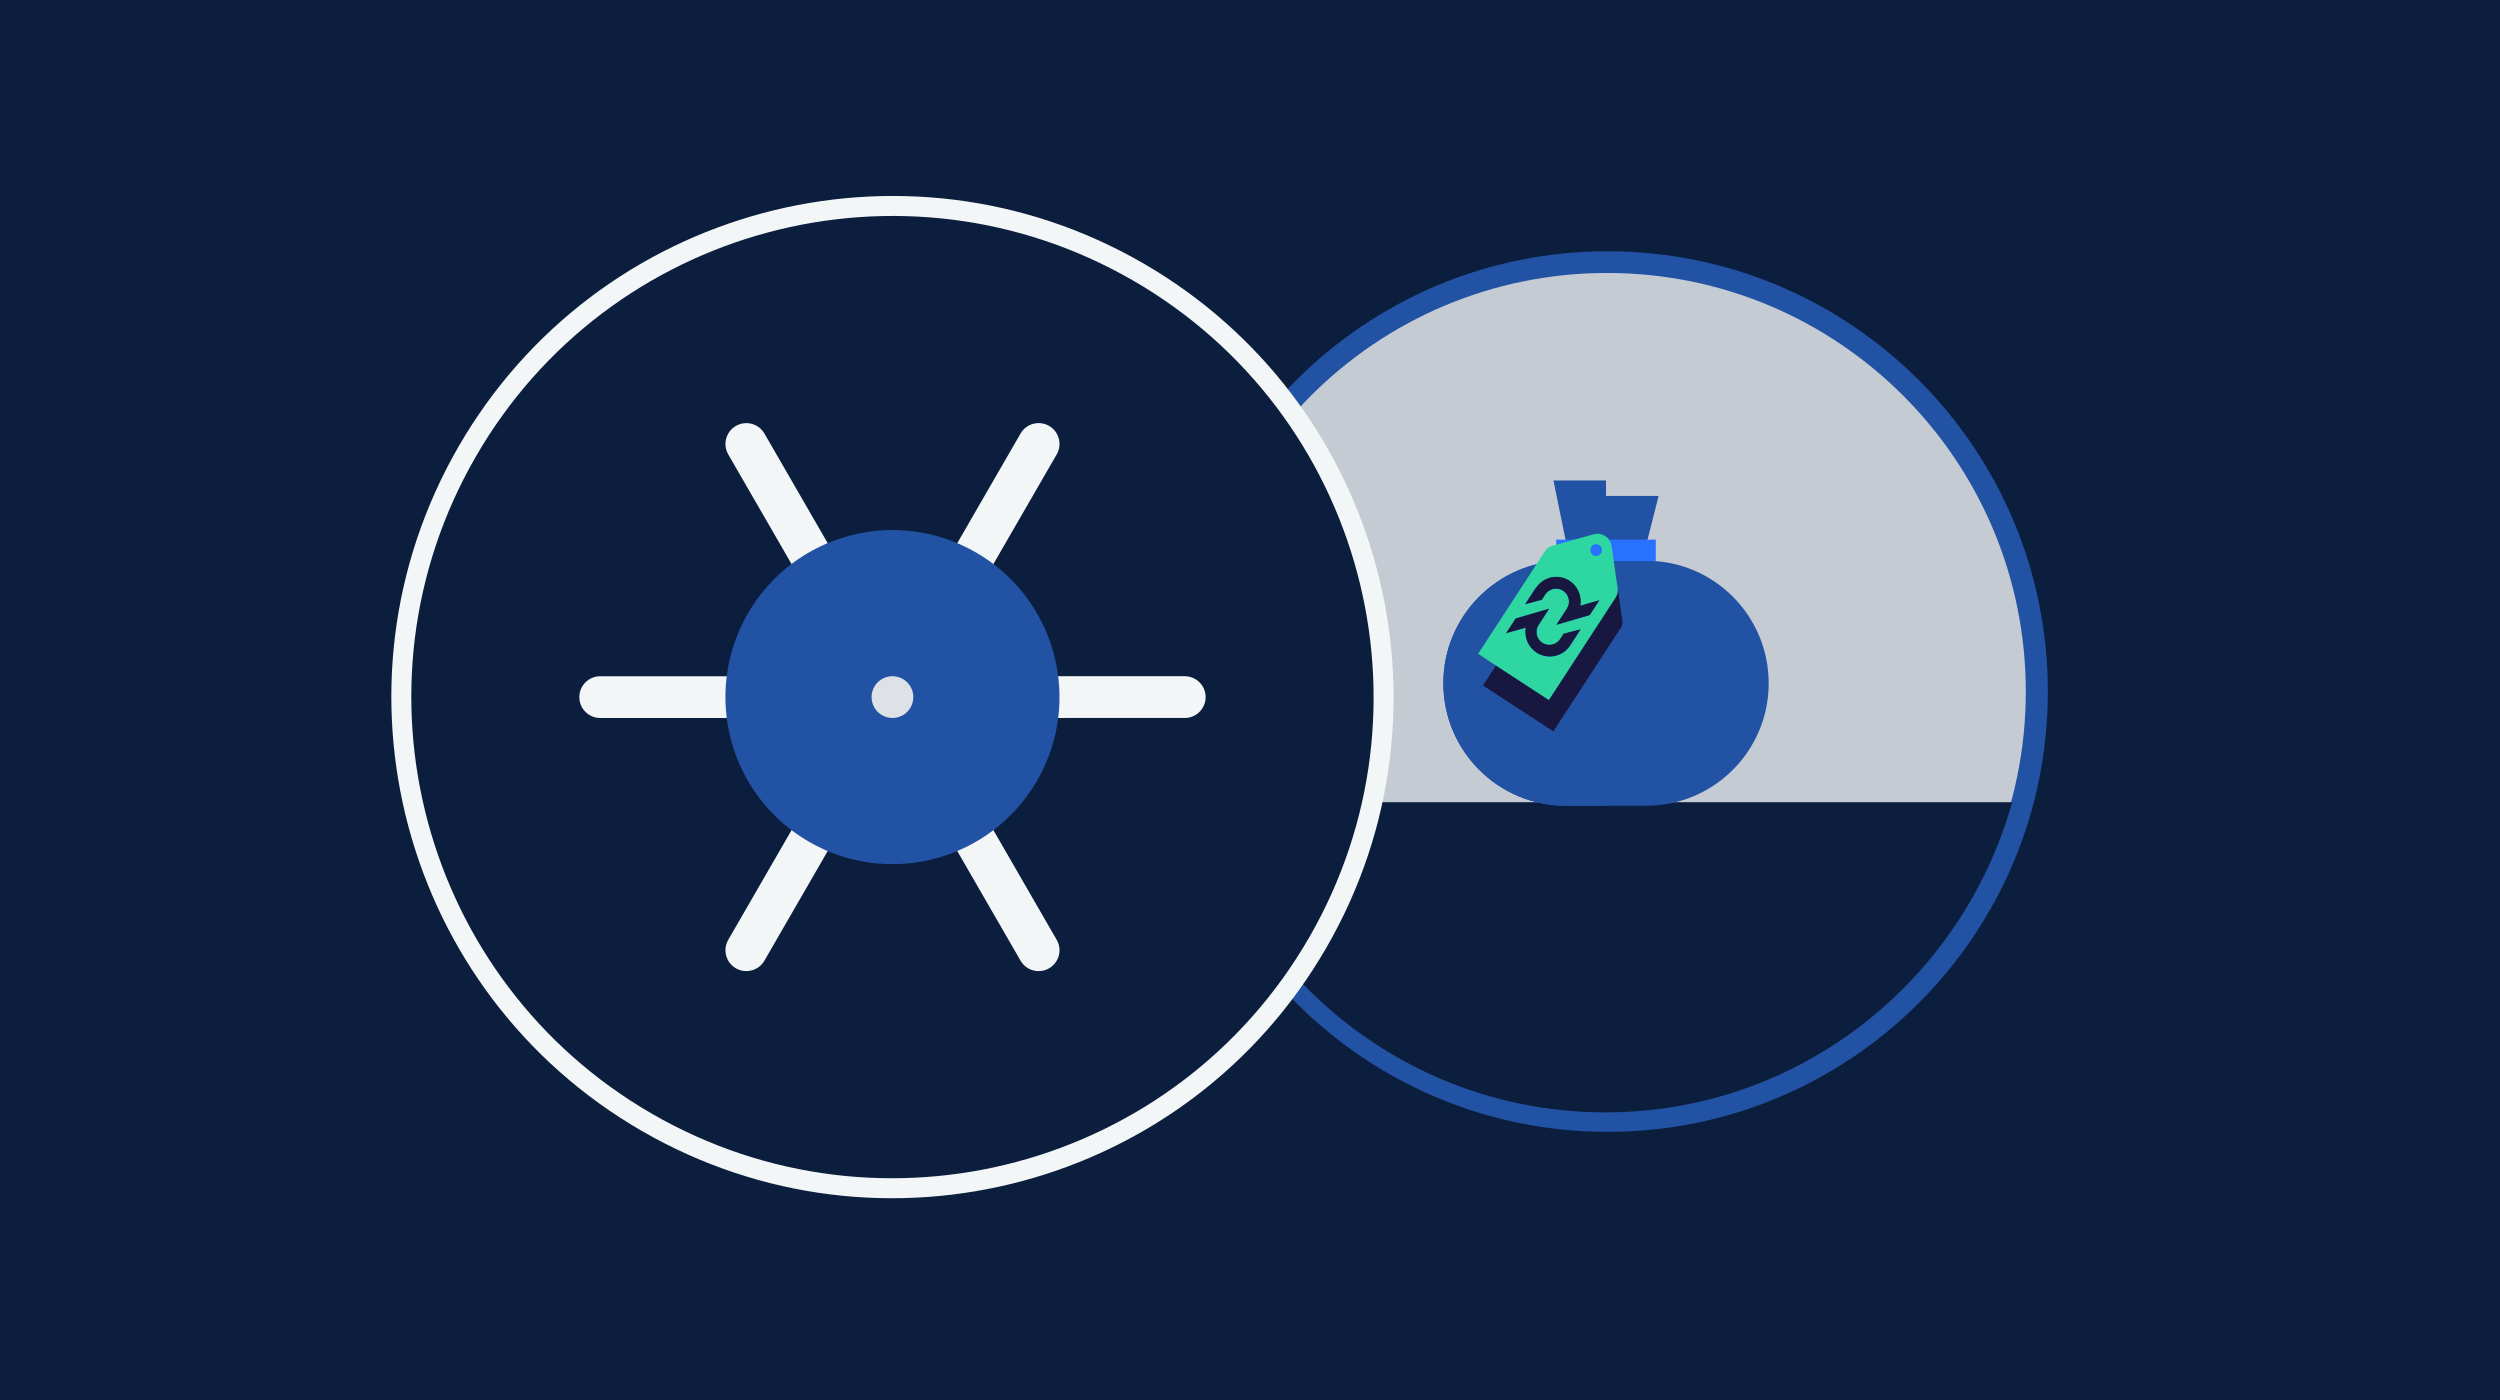
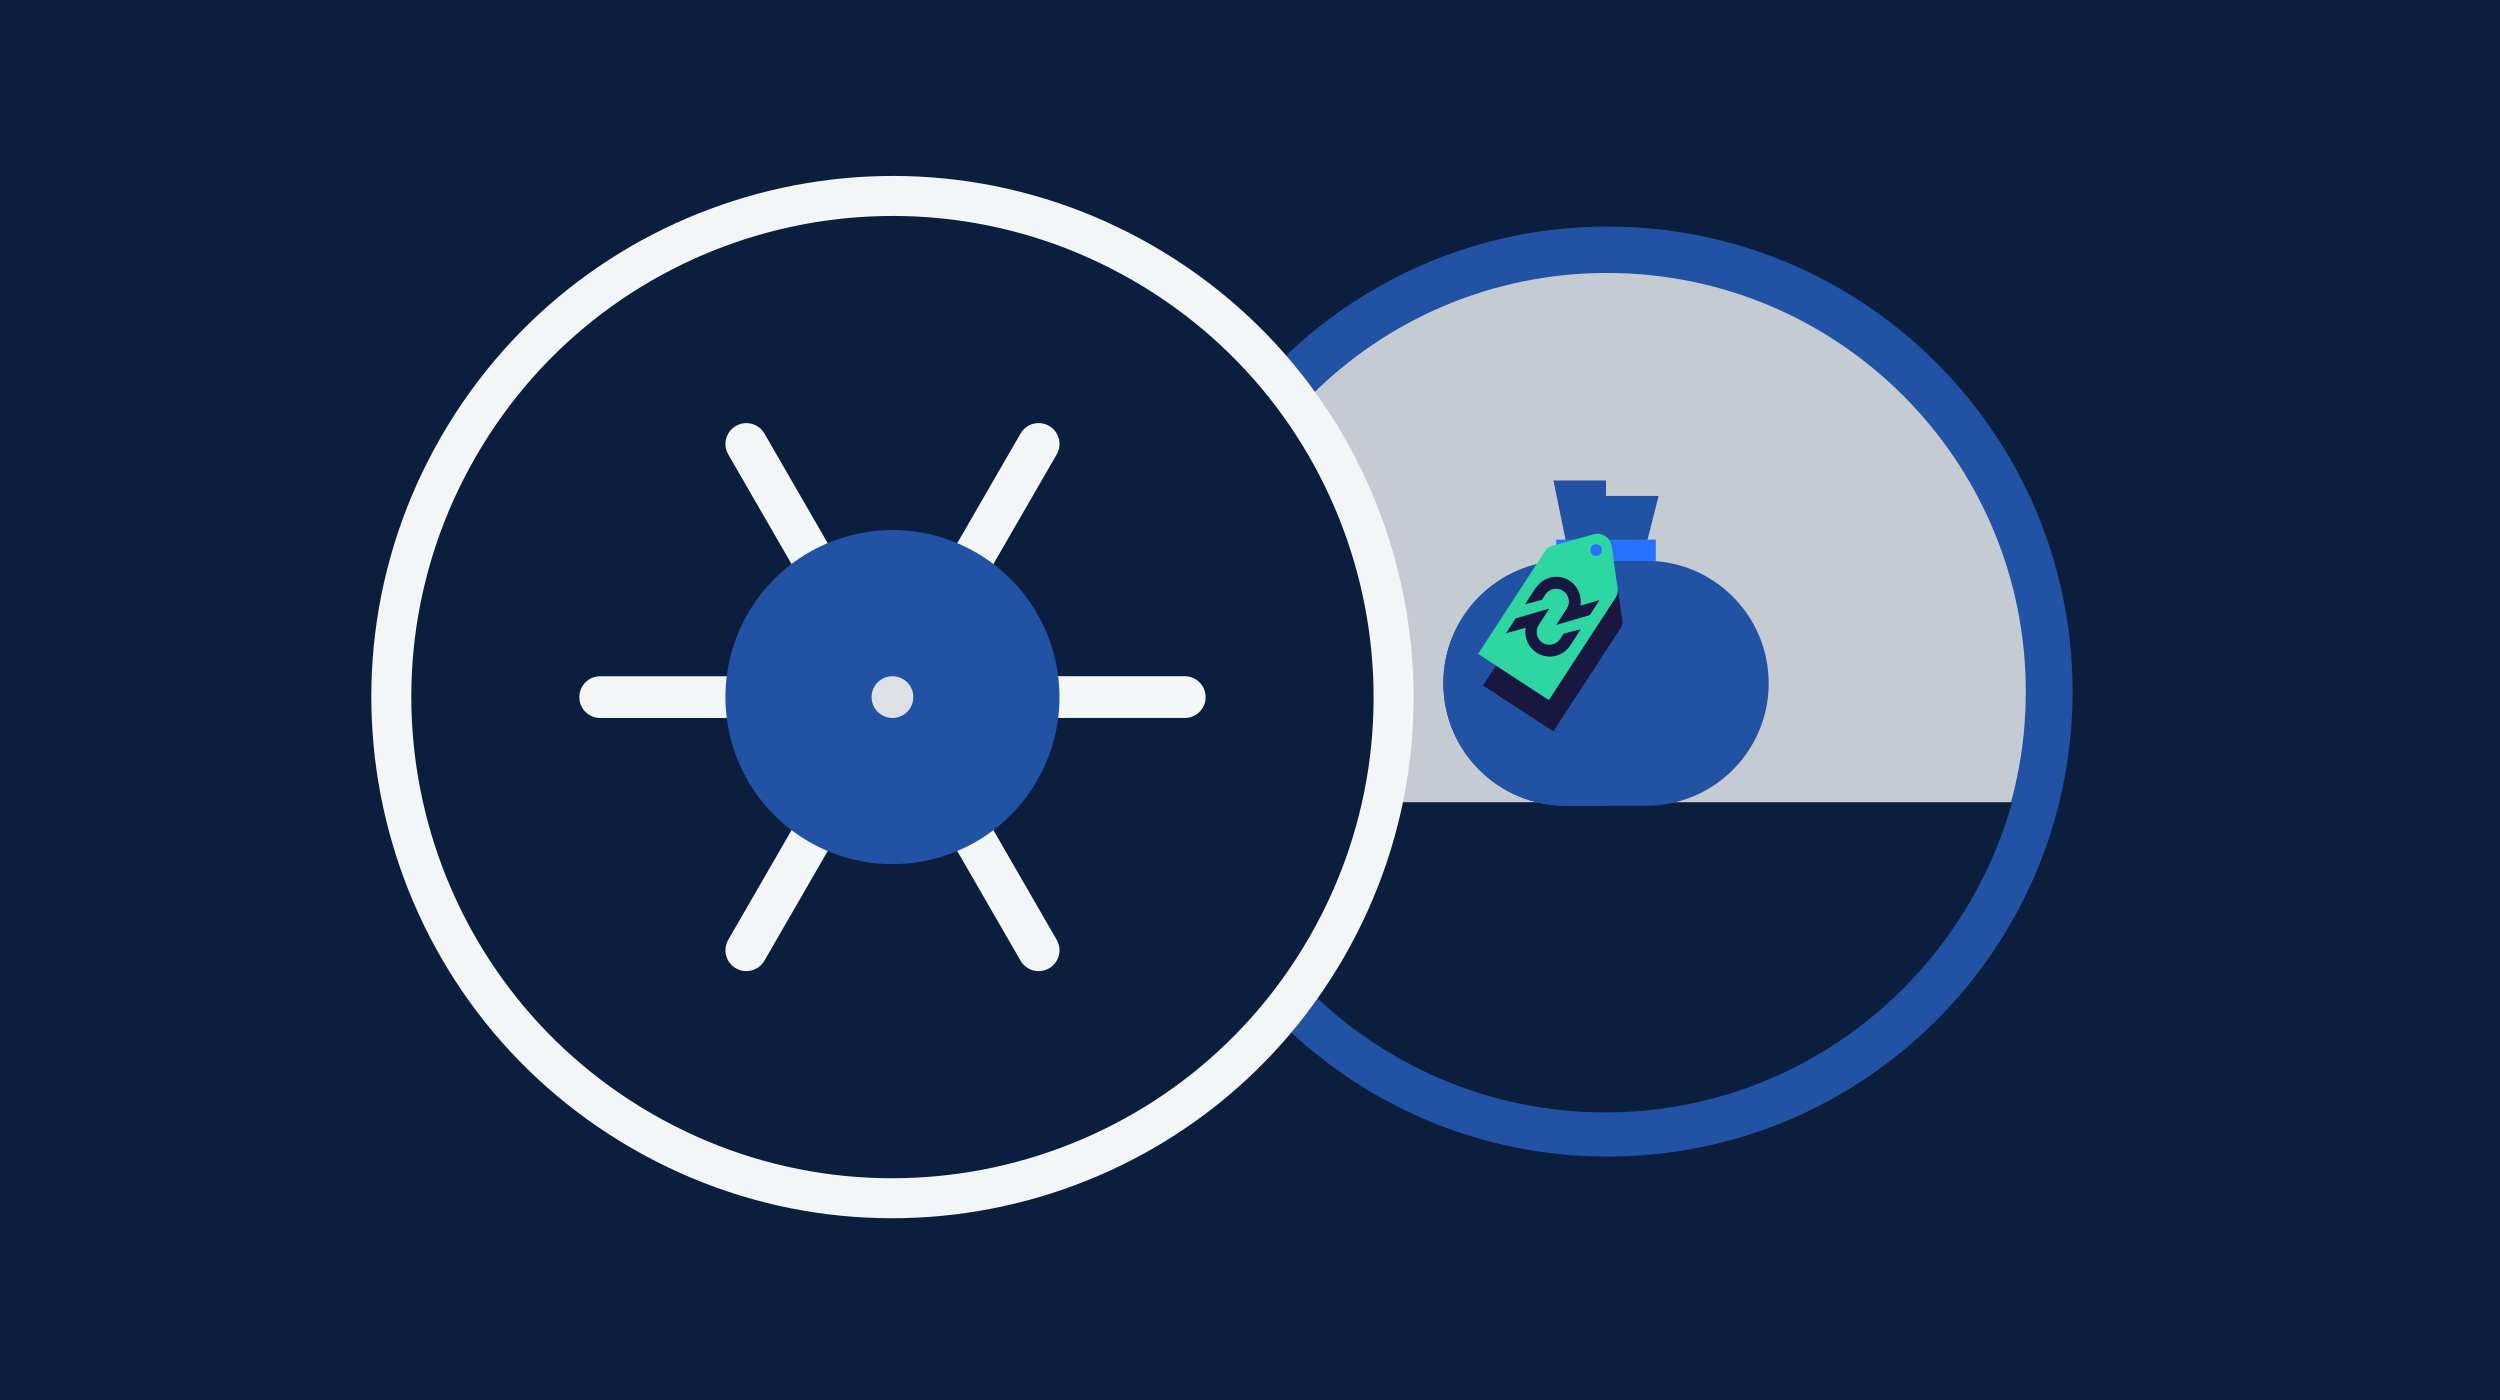
<svg xmlns="http://www.w3.org/2000/svg" xmlns:xlink="http://www.w3.org/1999/xlink" width="500" height="280" viewBox="0 0 132.292 74.083" version="1.1" id="svg2052">
  <defs id="defs2046">
    <linearGradient gradientTransform="translate(7603.2,-872.83)" y2="912.335" x2="-7500.722" y1="912.335" x1="-7558.051" gradientUnits="userSpaceOnUse" id="_Pad__1_">
      <stop id="stop15495" style="stop-color:#62D0C9" offset="0" />
      <stop id="stop15497" style="stop-color:#7DE2AC" offset="1" />
    </linearGradient>
    <linearGradient gradientTransform="translate(7603.2,-872.83)" y2="912.381" x2="-7545.691" y1="912.381" x1="-7603.021" gradientUnits="userSpaceOnUse" id="_Pad_3_1_">
      <stop id="stop15502" style="stop-color:#3268FB" offset="0" />
      <stop id="stop15504" style="stop-color:#4795FA" offset="1" />
    </linearGradient>
    <linearGradient gradientTransform="matrix(0.9578345,0,0,0.9578345,7487.518,-731.0816)" y2="912.335" x2="-7500.722" y1="912.335" x1="-7558.051" gradientUnits="userSpaceOnUse" id="_Pad__1_-2">
      <stop id="stop15495-8" style="stop-color:#62D0C9" offset="0" />
      <stop id="stop15497-3" style="stop-color:#7DE2AC" offset="1" />
    </linearGradient>
    <linearGradient gradientTransform="matrix(0.9578345,0,0,0.9578345,7487.518,-731.0816)" y2="912.381" x2="-7545.691" y1="912.381" x1="-7603.021" gradientUnits="userSpaceOnUse" id="_Pad_3_1_-9">
      <stop id="stop15502-8" style="stop-color:#3268FB" offset="0" />
      <stop id="stop15504-6" style="stop-color:#4795FA" offset="1" />
    </linearGradient>
    <clipPath id="SVGID_8_">
      <use height="100%" width="100%" y="0" x="0" id="use387" style="overflow:visible" xlink:href="#SVGID_7_" />
    </clipPath>
    <clipPath id="clipPath19741">
      <use height="100%" width="100%" y="0" x="0" id="use19739" style="overflow:visible" xlink:href="#SVGID_7_" />
    </clipPath>
    <clipPath id="clipPath19745">
      <use height="100%" width="100%" y="0" x="0" id="use19743" style="overflow:visible" xlink:href="#SVGID_7_" />
    </clipPath>
    <clipPath id="clipPath19749">
      <use height="100%" width="100%" y="0" x="0" id="use19747" style="overflow:visible" xlink:href="#SVGID_7_" />
    </clipPath>
    <clipPath id="SVGID_2_">
      <use height="100%" width="100%" y="0" x="0" xlink:href="#SVGID_1_" style="overflow:visible" id="use293" />
    </clipPath>
    <clipPath id="clipPath19755">
      <use height="100%" width="100%" y="0" x="0" xlink:href="#SVGID_1_" style="overflow:visible" id="use19753" />
    </clipPath>
    <clipPath id="clipPath19759">
      <use height="100%" width="100%" y="0" x="0" xlink:href="#SVGID_1_" style="overflow:visible" id="use19757" />
    </clipPath>
    <clipPath id="clipPath19763">
      <use height="100%" width="100%" y="0" x="0" xlink:href="#SVGID_1_" style="overflow:visible" id="use19761" />
    </clipPath>
    <clipPath id="SVGID_8_-7">
      <use height="100%" width="100%" y="0" x="0" id="use387-4" style="overflow:visible" xlink:href="#SVGID_7_" />
    </clipPath>
    <clipPath id="clipPath19933">
      <use height="100%" width="100%" y="0" x="0" id="use19931" style="overflow:visible" xlink:href="#SVGID_7_" />
    </clipPath>
    <clipPath id="SVGID_8_-3">
      <use height="100%" width="100%" y="0" x="0" id="use387-5" style="overflow:visible" xlink:href="#SVGID_7_" />
    </clipPath>
    <clipPath id="clipPath19971">
      <use height="100%" width="100%" y="0" x="0" id="use19969" style="overflow:visible" xlink:href="#SVGID_7_" />
    </clipPath>
    <clipPath id="clipPath19975">
      <use height="100%" width="100%" y="0" x="0" id="use19973" style="overflow:visible" xlink:href="#SVGID_7_" />
    </clipPath>
    <clipPath id="clipPath19979">
      <use height="100%" width="100%" y="0" x="0" id="use19977" style="overflow:visible" xlink:href="#SVGID_7_" />
    </clipPath>
    <clipPath id="SVGID_8_-1">
      <use height="100%" width="100%" y="0" x="0" id="use387-8" style="overflow:visible" xlink:href="#SVGID_7_" />
    </clipPath>
    <clipPath id="clipPath20028">
      <use height="100%" width="100%" y="0" x="0" id="use20026" style="overflow:visible" xlink:href="#SVGID_7_" />
    </clipPath>
    <clipPath id="clipPath20032">
      <use height="100%" width="100%" y="0" x="0" id="use20030" style="overflow:visible" xlink:href="#SVGID_7_" />
    </clipPath>
    <clipPath id="clipPath20036">
      <use height="100%" width="100%" y="0" x="0" id="use20034" style="overflow:visible" xlink:href="#SVGID_7_" />
    </clipPath>
    <defs id="defs291">
      <rect id="SVGID_1_" x="-1036.5" y="-561" width="1280" height="800" />
    </defs>
    <clipPath id="SVGID_2_-8">
      <use xlink:href="#SVGID_1_" style="overflow:visible;" id="use293-7" />
    </clipPath>
    <rect id="rect20587" x="-1036.5" y="-561" width="1280" height="800" />
    <rect height="800" width="1280" y="-561" x="-1036.5" id="SVGID_3_" />
    <rect height="800" width="1280" y="-561" x="-1036.5" id="SVGID_5_" />
    <rect height="800" width="1280" y="-561" x="-1036.5" id="SVGID_7_" />
    <rect height="800" width="1280" y="-561" x="-1036.5" id="SVGID_9_" />
    <rect height="800" width="1280" y="-561" x="-1036.5" id="SVGID_11_" />
    <rect height="800" width="1280" y="-561" x="-1036.5" id="SVGID_13_" />
    <rect height="800" width="1280" y="-561" x="-1036.5" id="SVGID_15_" />
    <rect height="800" width="1280" y="-561" x="-1036.5" id="SVGID_17_" />
    <rect height="800" width="1280" y="-561" x="-1036.5" id="SVGID_19_" />
    <rect height="800" width="1280" y="-561" x="-1036.5" id="SVGID_21_" />
    <rect height="800" width="1280" y="-561" x="-1036.5" id="SVGID_23_" />
    <rect height="800" width="1280" y="-561" x="-1036.5" id="SVGID_25_" />
    <rect height="800" width="1280" y="-561" x="-1036.5" id="SVGID_27_" />
    <rect height="800" width="1280" y="-561" x="-1036.5" id="SVGID_29_" />
    <rect height="800" width="1280" y="-561" x="-1036.5" id="SVGID_31_" />
    <rect height="800" width="1280" y="-561" x="-1036.5" id="SVGID_33_" />
    <rect height="800" width="1280" y="-561" x="-1036.5" id="SVGID_35_" />
    <rect height="800" width="1280" y="-561" x="-1036.5" id="SVGID_37_" />
    <rect height="800" width="1280" y="-561" x="-1036.5" id="SVGID_39_" />
    <rect height="800" width="1280" y="-561" x="-1036.5" id="SVGID_41_" />
    <rect height="800" width="1280" y="-561" x="-1036.5" id="SVGID_43_" />
    <rect height="800" width="1280" y="-561" x="-1036.5" id="SVGID_45_" />
    <rect height="800" width="1280" y="-561" x="-1036.5" id="SVGID_47_" />
    <rect height="800" width="1280" y="-561" x="-1036.5" id="SVGID_49_" />
    <rect height="800" width="1280" y="-561" x="-1036.5" id="SVGID_51_" />
    <rect height="800" width="1280" y="-561" x="-1036.5" id="SVGID_53_" />
    <rect height="800" width="1280" y="-561" x="-1036.5" id="SVGID_55_" />
    <rect height="800" width="1280" y="-561" x="-1036.5" id="SVGID_57_" />
    <rect height="800" width="1280" y="-561" x="-1036.5" id="SVGID_59_" />
    <rect height="800" width="1280" y="-561" x="-1036.5" id="SVGID_61_" />
    <rect height="800" width="1280" y="-561" x="-1036.5" id="SVGID_63_" />
    <defs id="defs385">
      <rect height="800" width="1280" y="-561" x="-1036.5" id="rect20665" />
    </defs>
    <clipPath id="SVGID_8_-9">
      <use height="100%" width="100%" y="0" x="0" id="use387-0" style="overflow:visible" xlink:href="#SVGID_7_" />
    </clipPath>
  </defs>
  <g id="layer1" transform="translate(0,-222.9167)" style="display:inline" />
  <g id="layer2" transform="translate(0,-211.6667)">
    <g id="g5618" transform="matrix(0.477244,0,0,0.477244,60.03823,20.72871)" />
    <g id="g5620" transform="matrix(0.477244,0,0,0.477244,60.03823,20.72871)" />
    <g id="g5622" transform="matrix(0.477244,0,0,0.477244,60.03823,20.72871)" />
    <g id="g5624" transform="matrix(0.477244,0,0,0.477244,60.03823,20.72871)" />
    <g id="g5626" transform="matrix(0.477244,0,0,0.477244,60.03823,20.72871)" />
    <g id="g5628" transform="matrix(0.477244,0,0,0.477244,60.03823,20.72871)" />
    <g id="g5630" transform="matrix(0.477244,0,0,0.477244,60.03823,20.72871)" />
    <g id="g5632" transform="matrix(0.477244,0,0,0.477244,60.03823,20.72871)" />
    <g id="g5634" transform="matrix(0.477244,0,0,0.477244,60.03823,20.72871)" />
    <g id="g5636" transform="matrix(0.477244,0,0,0.477244,60.03823,20.72871)" />
    <g id="g5638" transform="matrix(0.477244,0,0,0.477244,60.03823,20.72871)" />
    <g id="g5640" transform="matrix(0.477244,0,0,0.477244,60.03823,20.72871)" />
    <g id="g5642" transform="matrix(0.477244,0,0,0.477244,60.03823,20.72871)" />
    <g id="g5644" transform="matrix(0.477244,0,0,0.477244,60.03823,20.72871)" />
    <g id="g5646" transform="matrix(0.477244,0,0,0.477244,60.03823,20.72871)" />
    <g id="g1164" transform="matrix(0.2645833,0,0,0.2645833,357.6328,-135.5049)" />
    <g id="g1166" transform="matrix(0.2645833,0,0,0.2645833,357.6328,-135.5049)" />
    <g id="g1168" transform="matrix(0.2645833,0,0,0.2645833,357.6328,-135.5049)" />
    <g id="g1170" transform="matrix(0.2645833,0,0,0.2645833,357.6328,-135.5049)" />
    <g id="g1172" transform="matrix(0.2645833,0,0,0.2645833,357.6328,-135.5049)" />
    <g id="g1174" transform="matrix(0.2645833,0,0,0.2645833,357.6328,-135.5049)" />
    <g id="g1176" transform="matrix(0.2645833,0,0,0.2645833,357.6328,-135.5049)" />
    <g id="g1178" transform="matrix(0.2645833,0,0,0.2645833,357.6328,-135.5049)" />
    <g id="g1180" transform="matrix(0.2645833,0,0,0.2645833,357.6328,-135.5049)" />
    <g id="g1182" transform="matrix(0.2645833,0,0,0.2645833,357.6328,-135.5049)" />
    <g id="g1184" transform="matrix(0.2645833,0,0,0.2645833,357.6328,-135.5049)" />
    <g id="g1186" transform="matrix(0.2645833,0,0,0.2645833,357.6328,-135.5049)" />
    <g id="g1188" transform="matrix(0.2645833,0,0,0.2645833,357.6328,-135.5049)" />
    <g id="g1190" transform="matrix(0.2645833,0,0,0.2645833,357.6328,-135.5049)" />
    <g id="g1192" transform="matrix(0.2645833,0,0,0.2645833,357.6328,-135.5049)" />
    <g id="g4226" transform="matrix(0.1966657,0,0,0.1966657,385.6014,-161.964)" />
    <g id="g4228" transform="matrix(0.1966657,0,0,0.1966657,385.6014,-161.964)" />
    <g id="g4230" transform="matrix(0.1966657,0,0,0.1966657,385.6014,-161.964)" />
    <g id="g4232" transform="matrix(0.1966657,0,0,0.1966657,385.6014,-161.964)" />
    <g id="g4234" transform="matrix(0.1966657,0,0,0.1966657,385.6014,-161.964)" />
    <g id="g4236" transform="matrix(0.1966657,0,0,0.1966657,385.6014,-161.964)" />
    <g id="g4238" transform="matrix(0.1966657,0,0,0.1966657,385.6014,-161.964)" />
    <g id="g4240" transform="matrix(0.1966657,0,0,0.1966657,385.6014,-161.964)" />
    <g id="g4242" transform="matrix(0.1966657,0,0,0.1966657,385.6014,-161.964)" />
    <g id="g4244" transform="matrix(0.1966657,0,0,0.1966657,385.6014,-161.964)" />
    <g id="g4246" transform="matrix(0.1966657,0,0,0.1966657,385.6014,-161.964)" />
    <g id="g4248" transform="matrix(0.1966657,0,0,0.1966657,385.6014,-161.964)" />
    <g id="g4250" transform="matrix(0.1966657,0,0,0.1966657,385.6014,-161.964)" />
    <g id="g4252" transform="matrix(0.1966657,0,0,0.1966657,385.6014,-161.964)" />
    <g id="g4254" transform="matrix(0.1966657,0,0,0.1966657,385.6014,-161.964)" />
    <g transform="matrix(0.2645833,0,0,0.2645833,-350.7615,-223.0378)" id="g38900" />
    <g transform="matrix(0.2645833,0,0,0.2645833,-350.7615,-223.0378)" id="g38902" />
    <g transform="matrix(0.2645833,0,0,0.2645833,-350.7615,-223.0378)" id="g38904" />
    <g transform="matrix(0.2645833,0,0,0.2645833,-350.7615,-223.0378)" id="g38906" />
    <g transform="matrix(0.2645833,0,0,0.2645833,-350.7615,-223.0378)" id="g38908" />
    <g transform="matrix(0.2645833,0,0,0.2645833,-350.7615,-223.0378)" id="g38910" />
    <g transform="matrix(0.2645833,0,0,0.2645833,-350.7615,-223.0378)" id="g38912" />
    <g transform="matrix(0.2645833,0,0,0.2645833,-350.7615,-223.0378)" id="g38914" />
    <g transform="matrix(0.2645833,0,0,0.2645833,-350.7615,-223.0378)" id="g38916" />
    <g transform="matrix(0.2645833,0,0,0.2645833,-350.7615,-223.0378)" id="g38918" />
    <g transform="matrix(0.2645833,0,0,0.2645833,-350.7615,-223.0378)" id="g38920" />
    <g transform="matrix(0.2645833,0,0,0.2645833,-350.7615,-223.0378)" id="g38922" />
    <g transform="matrix(0.2645833,0,0,0.2645833,-350.7615,-223.0378)" id="g38924" />
    <g transform="matrix(0.2645833,0,0,0.2645833,-350.7615,-223.0378)" id="g38926" />
    <g transform="matrix(0.2645833,0,0,0.2645833,-350.7615,-223.0378)" id="g38928" />
    <g transform="matrix(0.3620303,0,0,0.3620303,266.3673,-211.2541)" id="g39211" />
    <g transform="matrix(0.3620303,0,0,0.3620303,266.3673,-211.2541)" id="g39213" />
    <g transform="matrix(0.3620303,0,0,0.3620303,266.3673,-211.2541)" id="g39215" />
    <g transform="matrix(0.3620303,0,0,0.3620303,266.3673,-211.2541)" id="g39217" />
    <g transform="matrix(0.3620303,0,0,0.3620303,266.3673,-211.2541)" id="g39219" />
    <g transform="matrix(0.3620303,0,0,0.3620303,266.3673,-211.2541)" id="g39221" />
    <g transform="matrix(0.3620303,0,0,0.3620303,266.3673,-211.2541)" id="g39223" />
    <g transform="matrix(0.3620303,0,0,0.3620303,266.3673,-211.2541)" id="g39225" />
    <g transform="matrix(0.3620303,0,0,0.3620303,266.3673,-211.2541)" id="g39227" />
    <g transform="matrix(0.3620303,0,0,0.3620303,266.3673,-211.2541)" id="g39229" />
    <g transform="matrix(0.3620303,0,0,0.3620303,266.3673,-211.2541)" id="g39231" />
    <g transform="matrix(0.3620303,0,0,0.3620303,266.3673,-211.2541)" id="g39233" />
    <g transform="matrix(0.3620303,0,0,0.3620303,266.3673,-211.2541)" id="g39235" />
    <g transform="matrix(0.3620303,0,0,0.3620303,266.3673,-211.2541)" id="g39237" />
    <g transform="matrix(0.3620303,0,0,0.3620303,266.3673,-211.2541)" id="g39239" />
    <g id="g38900-5" transform="matrix(0.2645833,0,0,0.2645833,-350.7615,-223.0378)" />
    <g id="g38902-0" transform="matrix(0.2645833,0,0,0.2645833,-350.7615,-223.0378)" />
    <g id="g38904-6" transform="matrix(0.2645833,0,0,0.2645833,-350.7615,-223.0378)" />
    <g id="g38906-4" transform="matrix(0.2645833,0,0,0.2645833,-350.7615,-223.0378)" />
    <g id="g38908-0" transform="matrix(0.2645833,0,0,0.2645833,-350.7615,-223.0378)" />
    <g id="g38910-3" transform="matrix(0.2645833,0,0,0.2645833,-350.7615,-223.0378)" />
    <g id="g38912-0" transform="matrix(0.2645833,0,0,0.2645833,-350.7615,-223.0378)" />
    <g id="g38914-3" transform="matrix(0.2645833,0,0,0.2645833,-350.7615,-223.0378)" />
    <g id="g38916-3" transform="matrix(0.2645833,0,0,0.2645833,-350.7615,-223.0378)" />
    <g id="g38918-5" transform="matrix(0.2645833,0,0,0.2645833,-350.7615,-223.0378)" />
    <g id="g38920-2" transform="matrix(0.2645833,0,0,0.2645833,-350.7615,-223.0378)" />
    <g id="g38922-4" transform="matrix(0.2645833,0,0,0.2645833,-350.7615,-223.0378)" />
    <g id="g38924-4" transform="matrix(0.2645833,0,0,0.2645833,-350.7615,-223.0378)" />
    <g id="g38926-4" transform="matrix(0.2645833,0,0,0.2645833,-350.7615,-223.0378)" />
    <g id="g38928-1" transform="matrix(0.2645833,0,0,0.2645833,-350.7615,-223.0378)" />
    <g id="g39211-9" transform="matrix(0.3620303,0,0,0.3620303,266.3673,-211.2541)" />
    <g id="g39213-9" transform="matrix(0.3620303,0,0,0.3620303,266.3673,-211.2541)" />
    <g id="g39215-1" transform="matrix(0.3620303,0,0,0.3620303,266.3673,-211.2541)" />
    <g id="g39217-5" transform="matrix(0.3620303,0,0,0.3620303,266.3673,-211.2541)" />
    <g id="g39219-1" transform="matrix(0.3620303,0,0,0.3620303,266.3673,-211.2541)" />
    <g id="g39221-5" transform="matrix(0.3620303,0,0,0.3620303,266.3673,-211.2541)" />
    <g id="g39223-3" transform="matrix(0.3620303,0,0,0.3620303,266.3673,-211.2541)" />
    <g id="g39225-8" transform="matrix(0.3620303,0,0,0.3620303,266.3673,-211.2541)" />
    <g id="g39227-6" transform="matrix(0.3620303,0,0,0.3620303,266.3673,-211.2541)" />
    <g id="g39229-9" transform="matrix(0.3620303,0,0,0.3620303,266.3673,-211.2541)" />
    <g id="g39231-5" transform="matrix(0.3620303,0,0,0.3620303,266.3673,-211.2541)" />
    <g id="g39233-0" transform="matrix(0.3620303,0,0,0.3620303,266.3673,-211.2541)" />
    <g id="g39235-7" transform="matrix(0.3620303,0,0,0.3620303,266.3673,-211.2541)" />
    <g id="g39237-2" transform="matrix(0.3620303,0,0,0.3620303,266.3673,-211.2541)" />
    <g id="g39239-0" transform="matrix(0.3620303,0,0,0.3620303,266.3673,-211.2541)" />
    <g id="g9304" transform="matrix(6.53348,0,0,6.53348,120.3776,-449.657)" />
    <g id="g9306" transform="matrix(6.53348,0,0,6.53348,120.3776,-449.657)" />
    <g id="g9308" transform="matrix(6.53348,0,0,6.53348,120.3776,-449.657)" />
    <g id="g9310" transform="matrix(6.53348,0,0,6.53348,120.3776,-449.657)" />
    <g id="g9312" transform="matrix(6.53348,0,0,6.53348,120.3776,-449.657)" />
    <g id="g9314" transform="matrix(6.53348,0,0,6.53348,120.3776,-449.657)" />
    <g id="g9316" transform="matrix(6.53348,0,0,6.53348,120.3776,-449.657)" />
    <g id="g9318" transform="matrix(6.53348,0,0,6.53348,120.3776,-449.657)" />
    <g id="g9320" transform="matrix(6.53348,0,0,6.53348,120.3776,-449.657)" />
    <g id="g9322" transform="matrix(6.53348,0,0,6.53348,120.3776,-449.657)" />
    <g id="g9324" transform="matrix(6.53348,0,0,6.53348,120.3776,-449.657)" />
    <g id="g9326" transform="matrix(6.53348,0,0,6.53348,120.3776,-449.657)" />
    <g id="g9328" transform="matrix(6.53348,0,0,6.53348,120.3776,-449.657)" />
    <g id="g9330" transform="matrix(6.53348,0,0,6.53348,120.3776,-449.657)" />
    <g id="g9332" transform="matrix(6.53348,0,0,6.53348,120.3776,-449.657)" />
    <rect style="display:inline;opacity:1;fill:#0c1e3e;fill-opacity:1;stroke:none;stroke-width:2.072;stroke-linecap:round;stroke-linejoin:round;stroke-miterlimit:4;stroke-dasharray:none;stroke-dashoffset:0;stroke-opacity:1" id="rect5631" width="132.292" height="74.083" x="-3.0193221e-006" y="211.667" />
    <flowRoot xml:space="preserve" id="flowRoot9531" style="font-style:normal;font-weight:normal;font-size:40px;line-height:1.25;font-family:sans-serif;letter-spacing:0px;word-spacing:0px;fill:#000000;fill-opacity:1;stroke:none" transform="scale(0.2645833)">
      <flowRegion id="flowRegion9533">
        <rect id="rect9535" width="807.625" height="208.868" x="915.54" y="1375.897" />
      </flowRegion>
      <flowPara id="flowPara9537" />
    </flowRoot>
-     <path style="fill:#2252a3;fill-opacity:1;stroke-width:0.091" d="m 85.067,224.963 c -12.868,0 -23.299,10.432 -23.299,23.299 0,12.868 10.431,23.299 23.299,23.299 12.867,0 23.299,-10.431 23.299,-23.299 0,-12.867 -10.432,-23.299 -23.299,-23.299 z m 0,3.605 c 10.876,0 19.694,8.818 19.694,19.694 0,10.877 -8.818,19.694 -19.694,19.694 -10.877,0 -19.694,-8.817 -19.694,-19.694 0,-10.876 8.817,-19.694 19.694,-19.694 z" id="path5725" />
+     <path style="fill:#2252a3;fill-opacity:1;stroke-width:0.096" d="m 85.067,223.655 c -13.591,0 -24.607,11.018 -24.607,24.607 0,13.591 11.016,24.607 24.607,24.607 13.589,0 24.607,-11.017 24.607,-24.607 0,-13.589 -11.018,-24.607 -24.607,-24.607 z m 0,3.807 c 11.487,0 20.8,9.313 20.8,20.8 0,11.488 -9.313,20.8 -20.8,20.8 -11.488,0 -20.8,-9.312 -20.8,-20.8 0,-11.487 9.312,-20.8 20.8,-20.8 z" id="path5725" />
    <path style="fill:#c4cbd2;fill-opacity:1;stroke-width:0.087" d="m 107.199,248.268 c 0,12.238 -9.921,22.157 -22.157,22.157 -12.238,0 -22.157,-9.92 -22.157,-22.157 0,-12.236 9.92,-22.157 22.157,-22.157 12.237,0 22.157,9.921 22.157,22.157 z" id="path5782" />
    <path style="opacity:1;fill:#0c1e3e;fill-opacity:1;stroke:none;stroke-width:4.967;stroke-linecap:round;stroke-linejoin:round;stroke-miterlimit:4;stroke-dasharray:none;stroke-dashoffset:0;stroke-opacity:1" d="m 51.369,254.118 v 20.617 h 62.004 v -20.617 h -2.661 c -2.745,11.772 -13.238,20.536 -25.763,20.536 -12.526,0 -23.019,-8.764 -25.763,-20.536 z m 12.052,0 c 2.647,9.469 11.279,16.412 21.528,16.412 10.248,0 18.88,-6.943 21.528,-16.412 z" id="rect5812" />
    <path style="fill:#2252a3;fill-opacity:1;stroke-width:0.034" d="m 87.11,241.339 h -0.21 l 0.867,-3.429 h -3.298 v 3.429 h -1.609 c -3.58,0 -6.483,2.903 -6.483,6.483 0,3.58 2.902,6.483 6.483,6.483 h 4.25 c 3.58,0 6.483,-2.902 6.483,-6.483 0,-3.58 -2.902,-6.483 -6.483,-6.483 z" id="path4214" />
    <path style="fill:#2252a3;fill-opacity:1;stroke-width:0.034" d="m 82.203,237.091 0.867,4.248 h -0.21 c -3.58,0 -6.483,2.903 -6.483,6.483 0,3.58 2.902,6.483 6.483,6.483 h 2.125 v -12.966 -4.248 z" id="path4216" />
-     <path style="fill:#f3f6f6;fill-opacity:1;stroke-width:0.104" d="m 70.189,261.812 c -7.322,12.682 -23.539,17.026 -36.219,9.705 -12.682,-7.322 -17.027,-23.537 -9.705,-36.219 7.321,-12.681 23.537,-17.027 36.219,-9.705 12.681,7.321 17.026,23.539 9.705,36.219 z" id="path5582" />
+     <path style="fill:#f3f6f6;fill-opacity:1;stroke-width:0.108" d="m 71.105,262.341 c -7.614,13.188 -24.478,17.706 -37.665,10.092 C 20.252,264.819 15.733,247.957 23.348,234.768 30.961,221.581 47.825,217.061 61.013,224.676 c 13.187,7.614 17.706,24.478 10.092,37.665 z" id="path5582" />
    <path style="fill:#0c1e3e;fill-opacity:1;stroke-width:0.119" d="m 69.272,261.283 c -7.03,12.176 -22.599,16.348 -34.774,9.319 -12.176,-7.03 -16.348,-22.6 -9.318,-34.776 7.029,-12.175 22.599,-16.347 34.775,-9.317 12.175,7.029 16.347,22.599 9.318,34.773 z" id="path5584" />
    <path style="fill:#f3f6f6;fill-opacity:1;stroke-width:0.104" d="m 55.916,261.397 v 0 0 l -6.776,-11.738 13.552,-1.2e-4 0.002,8.7e-4 c 0.61,-0.001 1.104,-0.495 1.105,-1.105 -0.001,-0.61 -0.495,-1.104 -1.105,-1.105 v 0 0 l -13.554,6.7e-4 6.777,-11.738 v 0 c 0.305,-0.528 0.124,-1.205 -0.403,-1.509 -0.528,-0.305 -1.205,-0.124 -1.51,0.405 v 0 0 l -6.777,11.738 -6.776,-11.738 v 0 c -0.305,-0.527 -0.981,-0.708 -1.508,-0.404 -0.53,0.305 -0.71,0.98 -0.405,1.51 v 0 0 l 6.776,11.736 -13.552,10e-4 v 0 c -0.61,-10e-4 -1.106,0.494 -1.105,1.104 -10e-4,0.61 0.494,1.106 1.104,1.104 v 0 0 l 13.553,7.6e-4 -6.777,11.738 v 0 0 c -0.305,0.528 -0.124,1.203 0.405,1.508 0.527,0.304 1.203,0.124 1.508,-0.404 v 0 0 l 6.777,-11.738 6.777,11.737 v 0 c 0.305,0.529 0.98,0.71 1.51,0.405 0.527,-0.305 0.709,-0.981 0.404,-1.509 z" id="path5586" />
    <path style="fill:#2252a3;fill-opacity:1;stroke-width:0.104" d="m 54.88,252.973 c -2.441,4.228 -7.846,5.677 -12.073,3.236 -4.227,-2.44 -5.677,-7.846 -3.235,-12.075 2.44,-4.227 7.847,-5.674 12.074,-3.234 4.227,2.44 5.675,7.846 3.235,12.072 z" id="path5614" />
    <path style="fill:#dee2e6;fill-opacity:1;stroke-width:0.104" d="m 48.182,249.106 c -0.305,0.528 -0.98,0.71 -1.508,0.405 -0.528,-0.305 -0.71,-0.981 -0.405,-1.51 0.305,-0.528 0.981,-0.708 1.509,-0.403 0.528,0.305 0.709,0.979 0.404,1.508 z" id="path5616" />
    <rect x="82.35" y="240.222" style="fill:#2971ff;fill-opacity:1;stroke-width:0.034" width="5.269" height="1.137" id="rect4224" />
    <path style="fill:#171740;fill-opacity:1" id="path398-4" clip-path="url(#SVGID_8_)" d="m -221.3,-153.1 7.5,-6.6 c 0.1,0 0.1,-0.1 0.2,-0.2 l -1.9,1.7 c -0.6,0.6 -1.4,0.9 -2.3,0.9 H -247 v -15.1 h -5.7 v 20.1 h 29.2 c 0.8,0.1 1.6,-0.2 2.2,-0.8" class="st13" transform="matrix(0.1208106,-0.185385,0.185385,0.1208106,140.9613,221.9202)" />
    <path style="fill:#2ed6a1;fill-opacity:1" id="path400-8" clip-path="url(#SVGID_8_)" d="m -235,-174.5 6.3,5.4 h -4.6 c -1.7,0 -3.1,1.4 -3.1,3.1 0,1.7 1.4,3.1 3.1,3.1 h 1.5 l 3.1,2.8 h -4.6 c -3.2,0 -5.8,-2.6 -5.8,-5.8 0,-2.4 1.5,-4.5 3.6,-5.4 l -3.6,-3.2 z m 8.7,0 c 3.2,0 5.8,2.6 5.8,5.8 0,2.4 -1.5,4.5 -3.6,5.4 l 3.6,3.1 h -4.2 l -6.3,-5.4 h 4.6 c 1.7,0 3.1,-1.4 3.1,-3.1 0,-1.7 -1.4,-3.1 -3.1,-3.1 h -1.5 l -3.1,-2.8 h 4.7 z m 15.5,5.7 c 0.8,0 1.4,0.6 1.4,1.4 0,0.8 -0.6,1.4 -1.4,1.4 -0.8,0 -1.4,-0.6 -1.4,-1.4 0,-0.7 0.7,-1.4 1.4,-1.4 m -7,11.5 c 0.8,0 1.6,-0.3 2.3,-0.9 l 1.9,-1.7 5.6,-4.9 c 1.6,-1.4 1.6,-3.8 0,-5.2 l -7.5,-6.6 c -0.6,-0.6 -1.4,-0.9 -2.3,-0.9 H -247 v 5.1 15.1 z" class="st14" transform="matrix(0.1208106,-0.185385,0.185385,0.1208106,140.9613,221.9202)" />
    <path style="fill:#171740;fill-opacity:1" id="path402-2" clip-path="url(#SVGID_8_)" d="m -227.8,-171.8 h 1.5 c 1.7,0 3.1,1.4 3.1,3.1 0,1.7 -1.4,3.1 -3.1,3.1 h -4.6 l 6.3,5.4 h 4.2 l -3.6,-3.1 c 2.1,-0.9 3.6,-3 3.6,-5.4 0,-3.2 -2.6,-5.8 -5.8,-5.8 h -4.6 z" class="st13" transform="matrix(0.1208106,-0.185385,0.185385,0.1208106,140.9613,221.9202)" />
    <path style="fill:#171740;fill-opacity:1" id="path404-7" clip-path="url(#SVGID_8_)" d="m -235.5,-171.4 c -2.1,0.9 -3.6,3 -3.6,5.4 0,3.2 2.6,5.8 5.8,5.8 h 4.6 l -3.1,-2.8 h -1.5 c -1.7,0 -3.1,-1.4 -3.1,-3.1 0,-1.7 1.4,-3.1 3.1,-3.1 h 4.6 l -6.3,-5.4 h -4.2 z" class="st13" transform="matrix(0.1208106,-0.185385,0.185385,0.1208106,140.9613,221.9202)" />
    <g id="g19957-1" transform="translate(-3860.934,3.91447)" style="fill:#4f5672;fill-opacity:1">
      <path transform="matrix(0.1444556,-0.2216685,0.2216685,0.1444556,117.7072,217.9603)" class="st13" d="m -221.3,-153.1 7.5,-6.6 c 0.1,0 0.1,-0.1 0.2,-0.2 l -1.9,1.7 c -0.6,0.6 -1.4,0.9 -2.3,0.9 H -247 v -15.1 h -5.7 v 20.1 h 29.2 c 0.8,0.1 1.6,-0.2 2.2,-0.8" clip-path="url(#SVGID_8_-1)" id="path398-0" style="fill:#4f5672;fill-opacity:1" />
      <path transform="matrix(0.1444556,-0.2216685,0.2216685,0.1444556,117.7072,217.9603)" class="st14" d="m -235,-174.5 6.3,5.4 h -4.6 c -1.7,0 -3.1,1.4 -3.1,3.1 0,1.7 1.4,3.1 3.1,3.1 h 1.5 l 3.1,2.8 h -4.6 c -3.2,0 -5.8,-2.6 -5.8,-5.8 0,-2.4 1.5,-4.5 3.6,-5.4 l -3.6,-3.2 z m 8.7,0 c 3.2,0 5.8,2.6 5.8,5.8 0,2.4 -1.5,4.5 -3.6,5.4 l 3.6,3.1 h -4.2 l -6.3,-5.4 h 4.6 c 1.7,0 3.1,-1.4 3.1,-3.1 0,-1.7 -1.4,-3.1 -3.1,-3.1 h -1.5 l -3.1,-2.8 h 4.7 z m 15.5,5.7 c 0.8,0 1.4,0.6 1.4,1.4 0,0.8 -0.6,1.4 -1.4,1.4 -0.8,0 -1.4,-0.6 -1.4,-1.4 0,-0.7 0.7,-1.4 1.4,-1.4 m -7,11.5 c 0.8,0 1.6,-0.3 2.3,-0.9 l 1.9,-1.7 5.6,-4.9 c 1.6,-1.4 1.6,-3.8 0,-5.2 l -7.5,-6.6 c -0.6,-0.6 -1.4,-0.9 -2.3,-0.9 H -247 v 5.1 15.1 z" clip-path="url(#SVGID_8_-1)" id="path400-4" style="fill:#4f5672;fill-opacity:1" />
      <path transform="matrix(0.1444556,-0.2216685,0.2216685,0.1444556,117.7072,217.9603)" class="st13" d="m -227.8,-171.8 h 1.5 c 1.7,0 3.1,1.4 3.1,3.1 0,1.7 -1.4,3.1 -3.1,3.1 h -4.6 l 6.3,5.4 h 4.2 l -3.6,-3.1 c 2.1,-0.9 3.6,-3 3.6,-5.4 0,-3.2 -2.6,-5.8 -5.8,-5.8 h -4.6 z" clip-path="url(#SVGID_8_-1)" id="path402-3" style="fill:#4f5672;fill-opacity:1" />
      <path transform="matrix(0.1444556,-0.2216685,0.2216685,0.1444556,117.7072,217.9603)" class="st13" d="m -235.5,-171.4 c -2.1,0.9 -3.6,3 -3.6,5.4 0,3.2 2.6,5.8 5.8,5.8 h 4.6 l -3.1,-2.8 h -1.5 c -1.7,0 -3.1,-1.4 -3.1,-3.1 0,-1.7 1.4,-3.1 3.1,-3.1 h 4.6 l -6.3,-5.4 h -4.2 z" clip-path="url(#SVGID_8_-1)" id="path404-94" style="fill:#4f5672;fill-opacity:1" />
    </g>
    <text style="font-size:3.175px;font-family:SourceSansPro-Regular;fill:#0c1e3e;stroke-width:0.265" id="text12" x="-88.774" y="152.086" />
    <text style="font-size:3.175px;font-family:SourceSansPro-Regular;fill:#596e82;stroke-width:0.265" id="text38" x="-46.401" y="157.906" />
    <text style="font-size:3.175px;font-family:SourceSansPro-Regular;fill:#596e82;stroke-width:0.265" id="text68" x="-45.096" y="163.726" />
    <text style="font-size:3.175px;font-family:SourceSansPro-Regular;fill:#596e82;stroke-width:0.265" id="text92" x="-50.405" y="169.546" />
  </g>
  <style type="text/css" id="style39110">
	.st0{fill:url(#_Pad__1_);}
	.st1{fill:#4971FA;}
	.st2{fill:url(#_Pad_3_1_);}
</style>
  <style id="style39110-0" type="text/css">
	.st0{fill:url(#_Pad__1_);}
	.st1{fill:#4971FA;}
	.st2{fill:url(#_Pad_3_1_);}
</style>
  <style id="style2" type="text/css">
	.st0{fill:none;stroke:#EDEDED;stroke-miterlimit:10;}
	.st1{clip-path:url(#SVGID_2_);fill:#8296A6;}
	.st2{clip-path:url(#SVGID_2_);fill:#6ED4F2;}
	.st3{clip-path:url(#SVGID_2_);fill:#26549E;}
	.st4{clip-path:url(#SVGID_2_);fill:none;stroke:#2E73FA;stroke-miterlimit:10;}
	.st5{clip-path:url(#SVGID_2_);fill:#171740;}
	.st6{clip-path:url(#SVGID_2_);fill:#8794A3;}
	.st7{clip-path:url(#SVGID_2_);fill:#122E4A;}
	.st8{fill:#8794A3;}
	.st9{clip-path:url(#SVGID_4_);fill:#8794A3;}
	.st10{clip-path:url(#SVGID_4_);fill:#171740;}
	.st11{fill:#171740;}
	.st12{clip-path:url(#SVGID_6_);fill:#8794A3;}
	.st13{clip-path:url(#SVGID_8_);fill:#8794A3;}
	.st14{clip-path:url(#SVGID_8_);fill:#171740;}
	.st15{clip-path:url(#SVGID_10_);fill:#8794A3;}
	.st16{clip-path:url(#SVGID_10_);fill:#171740;}
	.st17{clip-path:url(#SVGID_12_);fill:#8794A3;}
	.st18{clip-path:url(#SVGID_12_);fill:#171740;}
	.st19{clip-path:url(#SVGID_14_);fill:#8794A3;}
	.st20{clip-path:url(#SVGID_14_);fill:#171740;}
	.st21{clip-path:url(#SVGID_16_);fill:#171740;}
	.st22{clip-path:url(#SVGID_16_);fill:#8794A3;}
	.st23{clip-path:url(#SVGID_16_);fill:#122E4A;}
	.st24{clip-path:url(#SVGID_18_);fill:#171740;}
	.st25{clip-path:url(#SVGID_20_);fill:#8794A3;}
	.st26{clip-path:url(#SVGID_20_);fill:#171740;}
	.st27{clip-path:url(#SVGID_22_);fill:#171740;}
	.st28{clip-path:url(#SVGID_24_);fill:#8794A3;}
	.st29{clip-path:url(#SVGID_24_);fill:#171740;}
	.st30{clip-path:url(#SVGID_26_);fill:#171740;}
	.st31{fill:#122E4A;}
	.st32{clip-path:url(#SVGID_28_);fill:#171740;}
	.st33{clip-path:url(#SVGID_28_);fill:#8794A3;}
	.st34{fill:#FFFFFF;}
	.st35{clip-path:url(#SVGID_30_);fill:#171740;}
	.st36{clip-path:url(#SVGID_32_);fill:#8794A3;}
	.st37{clip-path:url(#SVGID_32_);fill:#171740;}
	.st38{clip-path:url(#SVGID_34_);fill:#8794A3;}
	.st39{clip-path:url(#SVGID_34_);fill:#171740;}
	.st40{clip-path:url(#SVGID_36_);fill:#8794A3;}
	.st41{clip-path:url(#SVGID_36_);fill:#171740;}
	.st42{clip-path:url(#SVGID_38_);fill:#171740;}
	.st43{clip-path:url(#SVGID_38_);fill:#8794A3;}
	.st44{clip-path:url(#SVGID_40_);fill:#171740;}
	.st45{clip-path:url(#SVGID_42_);fill:#171740;}
	.st46{clip-path:url(#SVGID_42_);fill:#8794A3;}
	.st47{clip-path:url(#SVGID_44_);fill:#8794A3;}
	.st48{clip-path:url(#SVGID_44_);fill:#171740;}
	.st49{clip-path:url(#SVGID_46_);fill:#8794A3;}
	.st50{clip-path:url(#SVGID_46_);fill:#171740;}
	.st51{clip-path:url(#SVGID_48_);fill:#8794A3;}
	.st52{clip-path:url(#SVGID_50_);fill:#171740;}
	.st53{clip-path:url(#SVGID_50_);fill:#8794A3;}
	.st54{clip-path:url(#SVGID_52_);fill:#8794A3;}
	.st55{clip-path:url(#SVGID_52_);fill:#171740;}
	.st56{clip-path:url(#SVGID_54_);fill:#8794A3;}
	.st57{clip-path:url(#SVGID_56_);fill:#8794A3;}
	.st58{clip-path:url(#SVGID_56_);fill:#171740;}
	.st59{clip-path:url(#SVGID_58_);fill:#8794A3;}
	.st60{clip-path:url(#SVGID_60_);fill:#8794A3;}
	.st61{clip-path:url(#SVGID_62_);fill:#171740;}
	.st62{clip-path:url(#SVGID_62_);fill:#8794A3;}
	.st63{clip-path:url(#SVGID_64_);fill:#171740;}
	.st64{clip-path:url(#SVGID_64_);fill:#8794A3;}
</style>
</svg>
